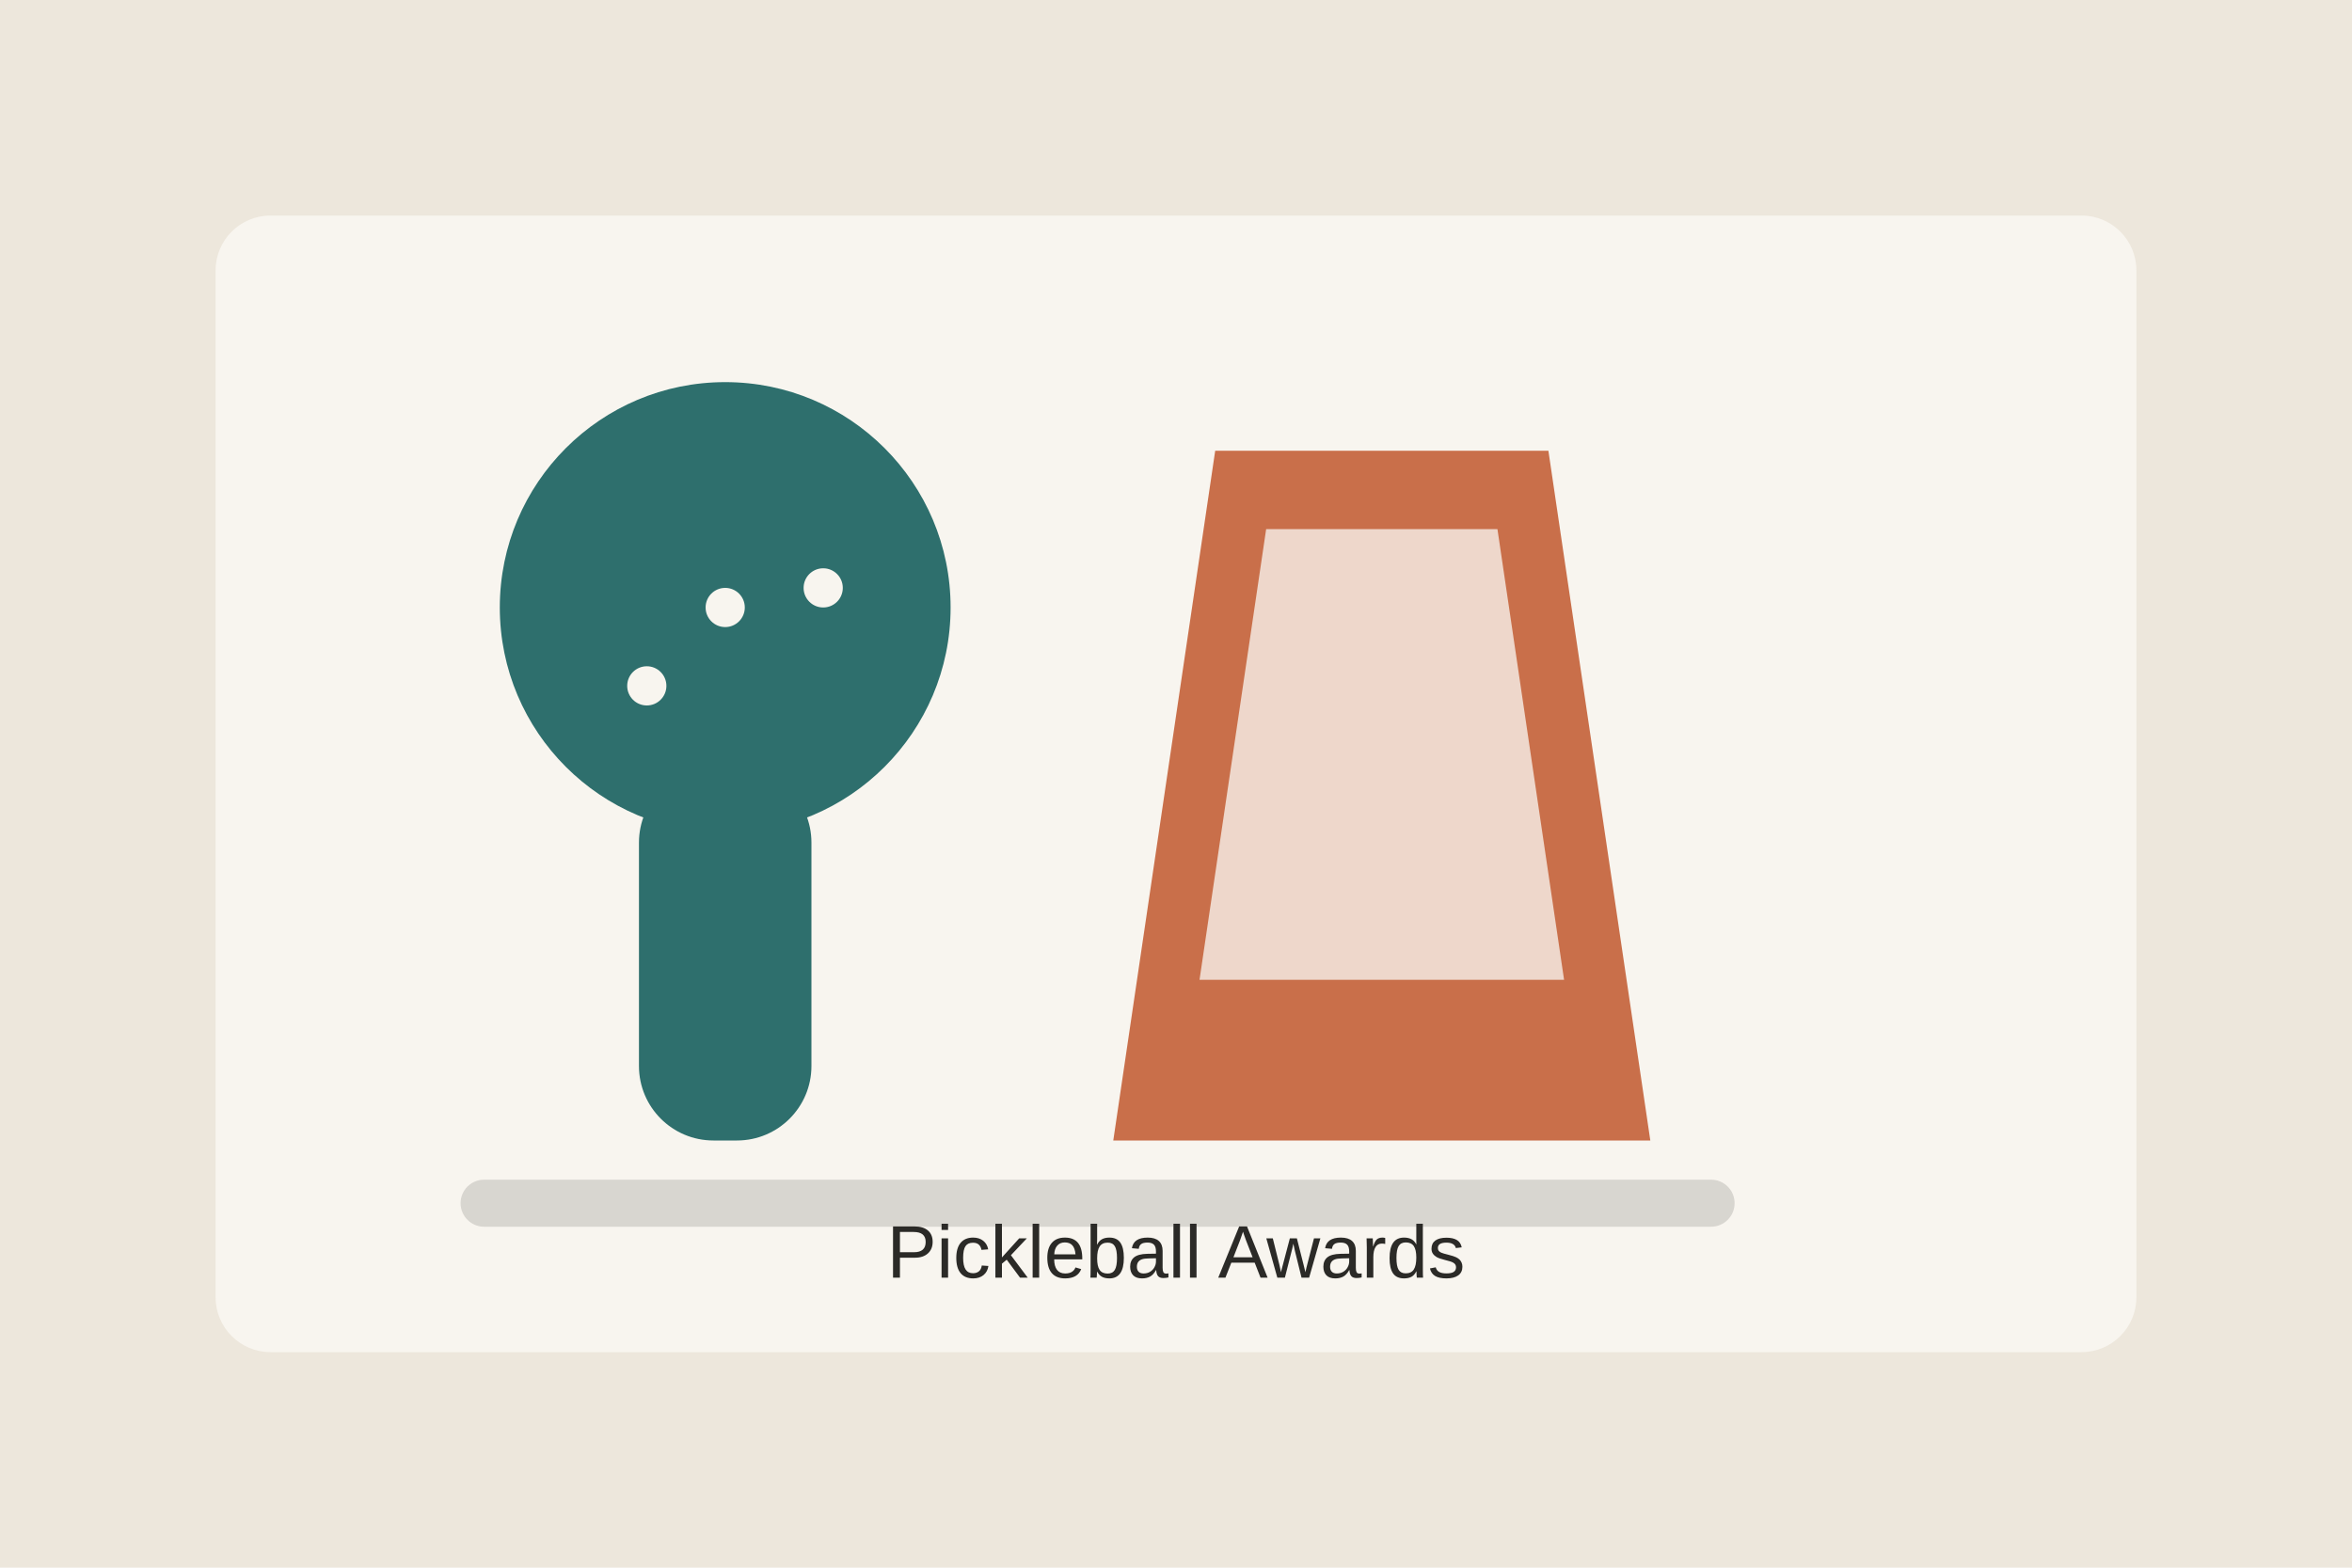
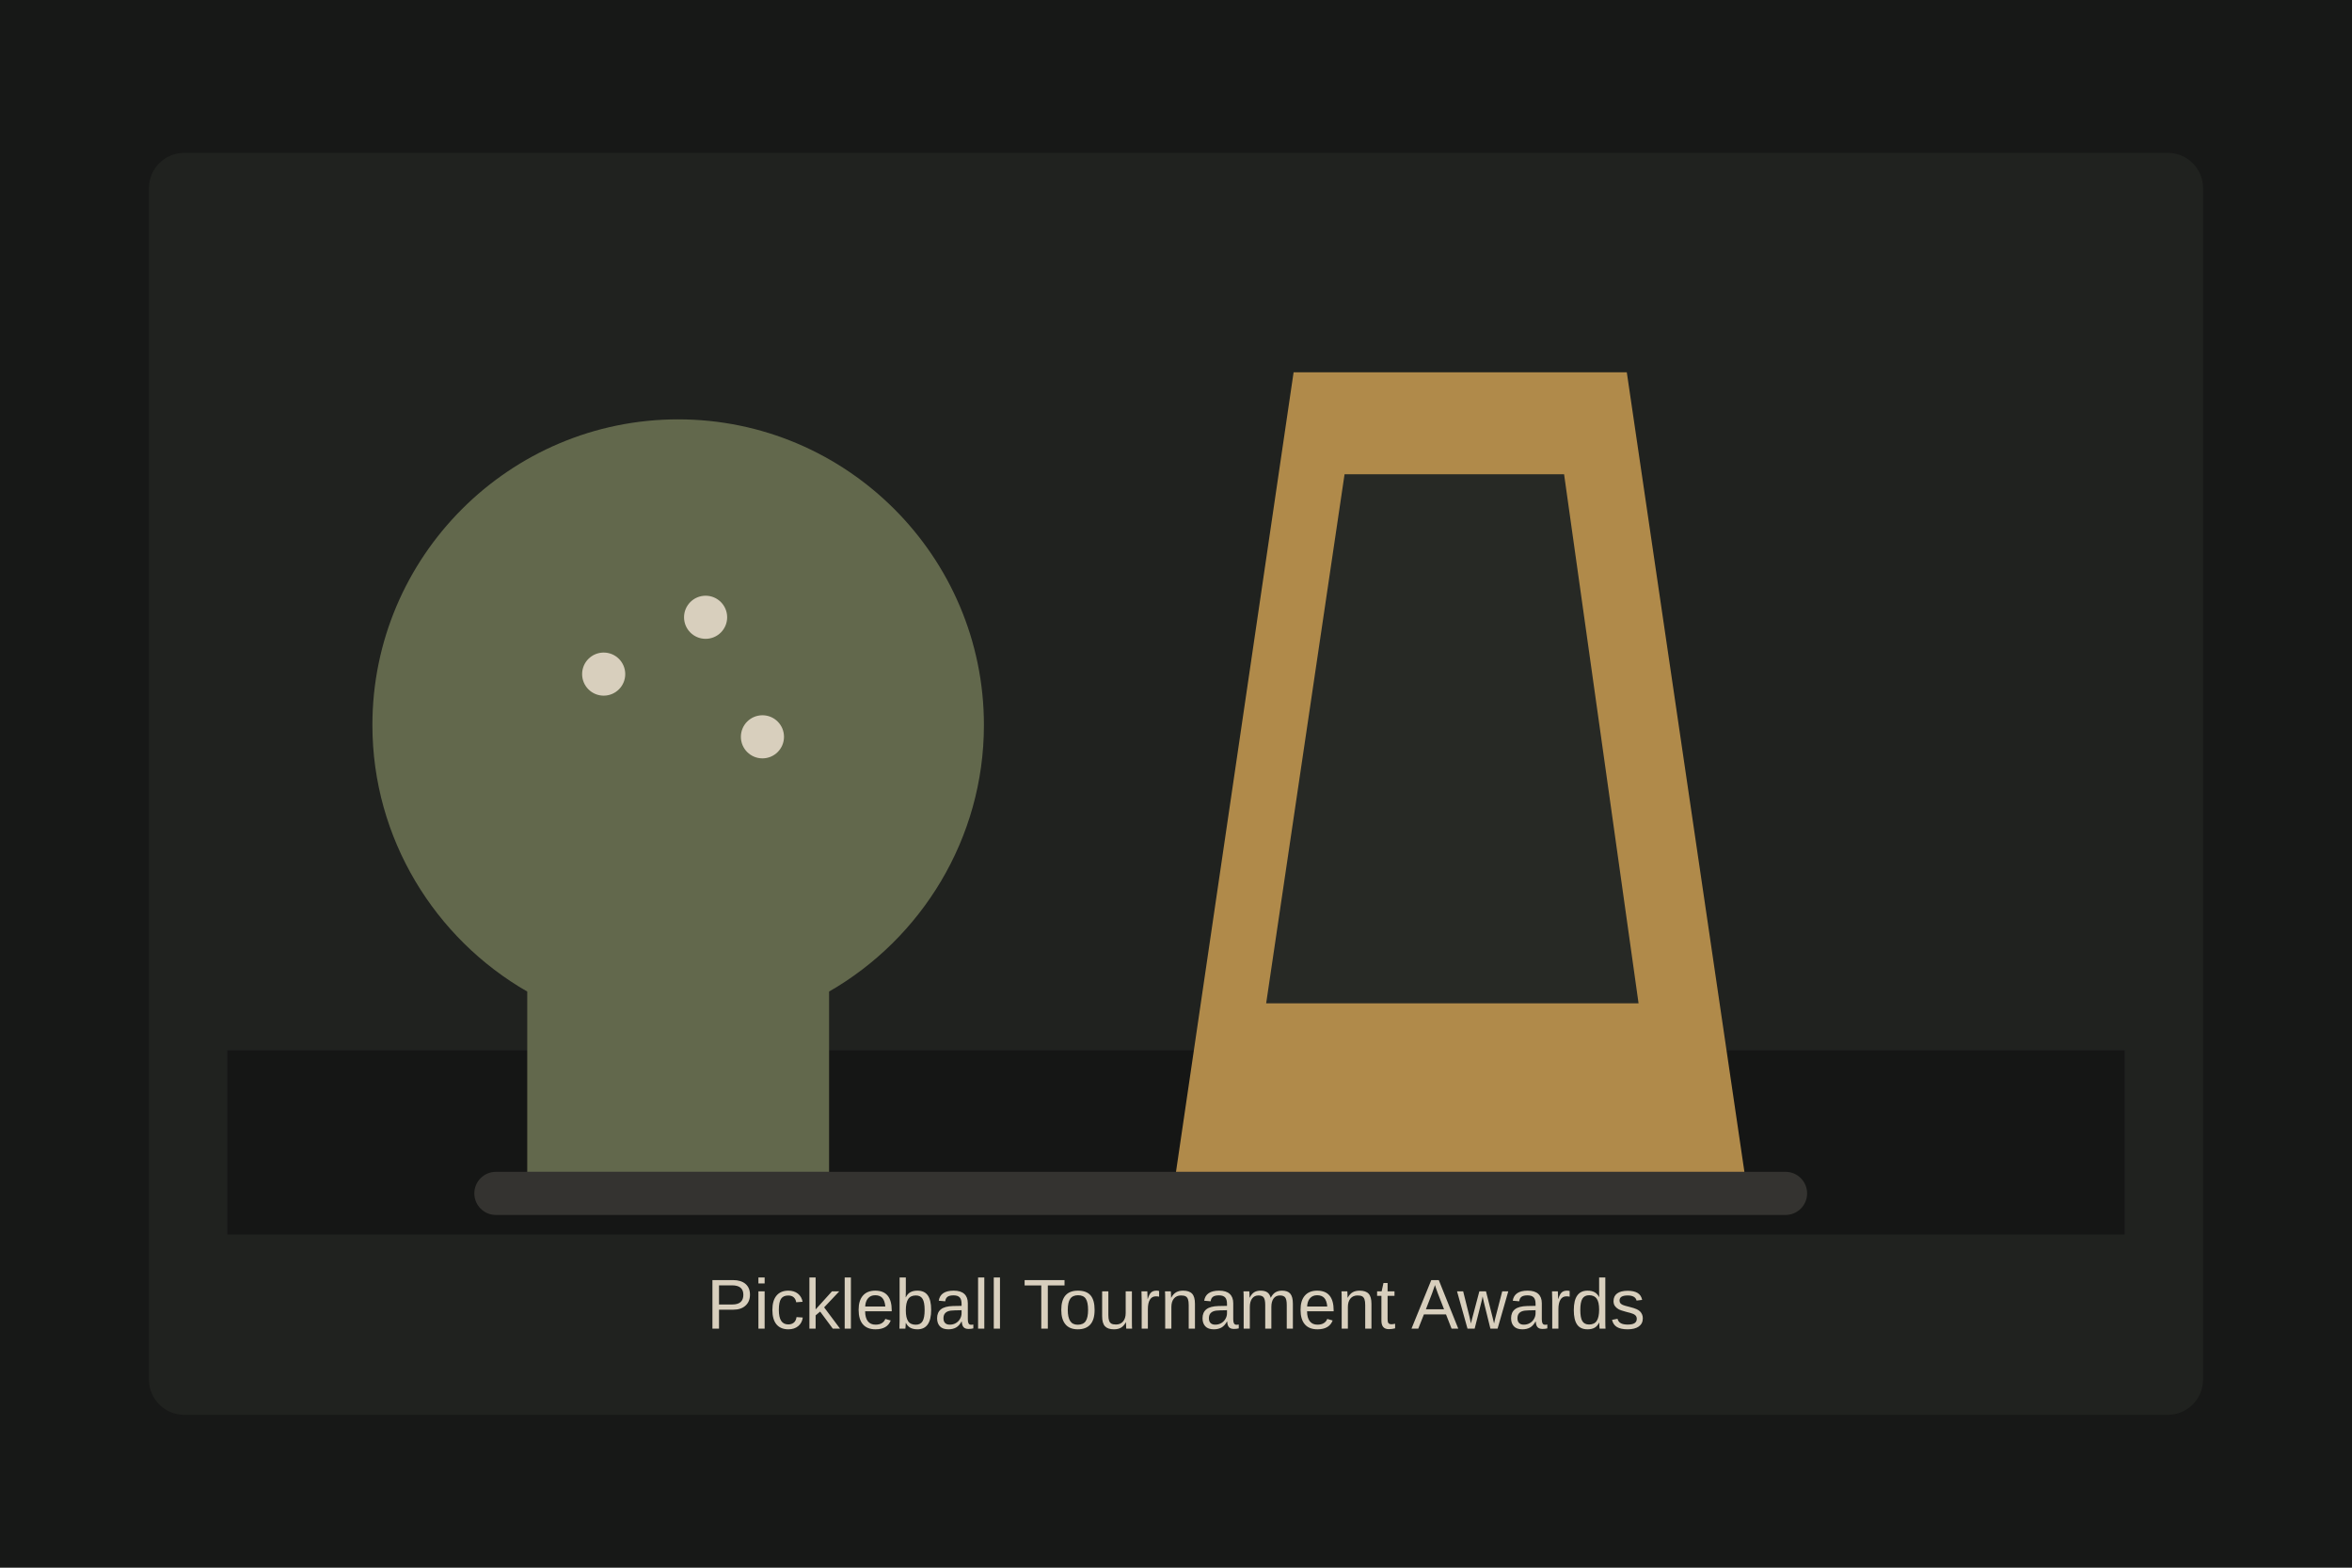
<svg xmlns="http://www.w3.org/2000/svg" viewBox="0 0 1200 800" role="img" aria-labelledby="title desc">
-   <rect width="1200" height="800" fill="#ede7dc" />
-   <rect x="110" y="110" width="980" height="580" rx="28" fill="#f8f5ef" />
-   <circle cx="370" cy="310" r="115" fill="#2e6f6d" />
-   <rect x="326" y="392" width="88" height="190" rx="38" fill="#2e6f6d" />
-   <circle cx="370" cy="310" r="10" fill="#f8f5ef" />
-   <circle cx="420" cy="300" r="10" fill="#f8f5ef" />
-   <circle cx="330" cy="350" r="10" fill="#f8f5ef" />
-   <path d="M620 230h170l52 352H568z" fill="#c96f4a" />
-   <path d="M646 270h118l34 230H612z" fill="#f8f5ef" opacity=".78" />
-   <rect x="235" y="602" width="650" height="24" rx="12" fill="#2b2a27" opacity=".16" />
-   <text x="600" y="652" text-anchor="middle" font-family="Arial, sans-serif" font-size="38" fill="#2b2a27">Pickleball Awards</text>
+   <rect width="1200" height="800" fill="#171817" />
+   <rect x="76" y="78" width="1048" height="644" rx="18" fill="#20221f" />
+   <rect x="116" y="536" width="968" height="94" fill="#111211" opacity=".72" />
+   <path d="M346 214c86 0 156 70 156 156 0 58-32 109-79 136v92H269v-92c-47-27-79-78-79-136 0-86 70-156 156-156z" fill="#62684c" />
+   <circle cx="308" cy="344" r="11" fill="#d8cfbd" />
+   <circle cx="360" cy="315" r="11" fill="#d8cfbd" />
+   <circle cx="389" cy="376" r="11" fill="#d8cfbd" />
+   <path d="M660 190h170l60 408H600z" fill="#b08a4a" />
+   <path d="M686 242h112l38 270H646z" fill="#272925" />
+   <rect x="242" y="598" width="680" height="22" rx="11" fill="#d8cfbd" opacity=".16" />
+   <text x="600" y="678" text-anchor="middle" font-family="Arial, sans-serif" font-size="36" fill="#d8cfbd">Pickleball Tournament Awards</text>
</svg>
